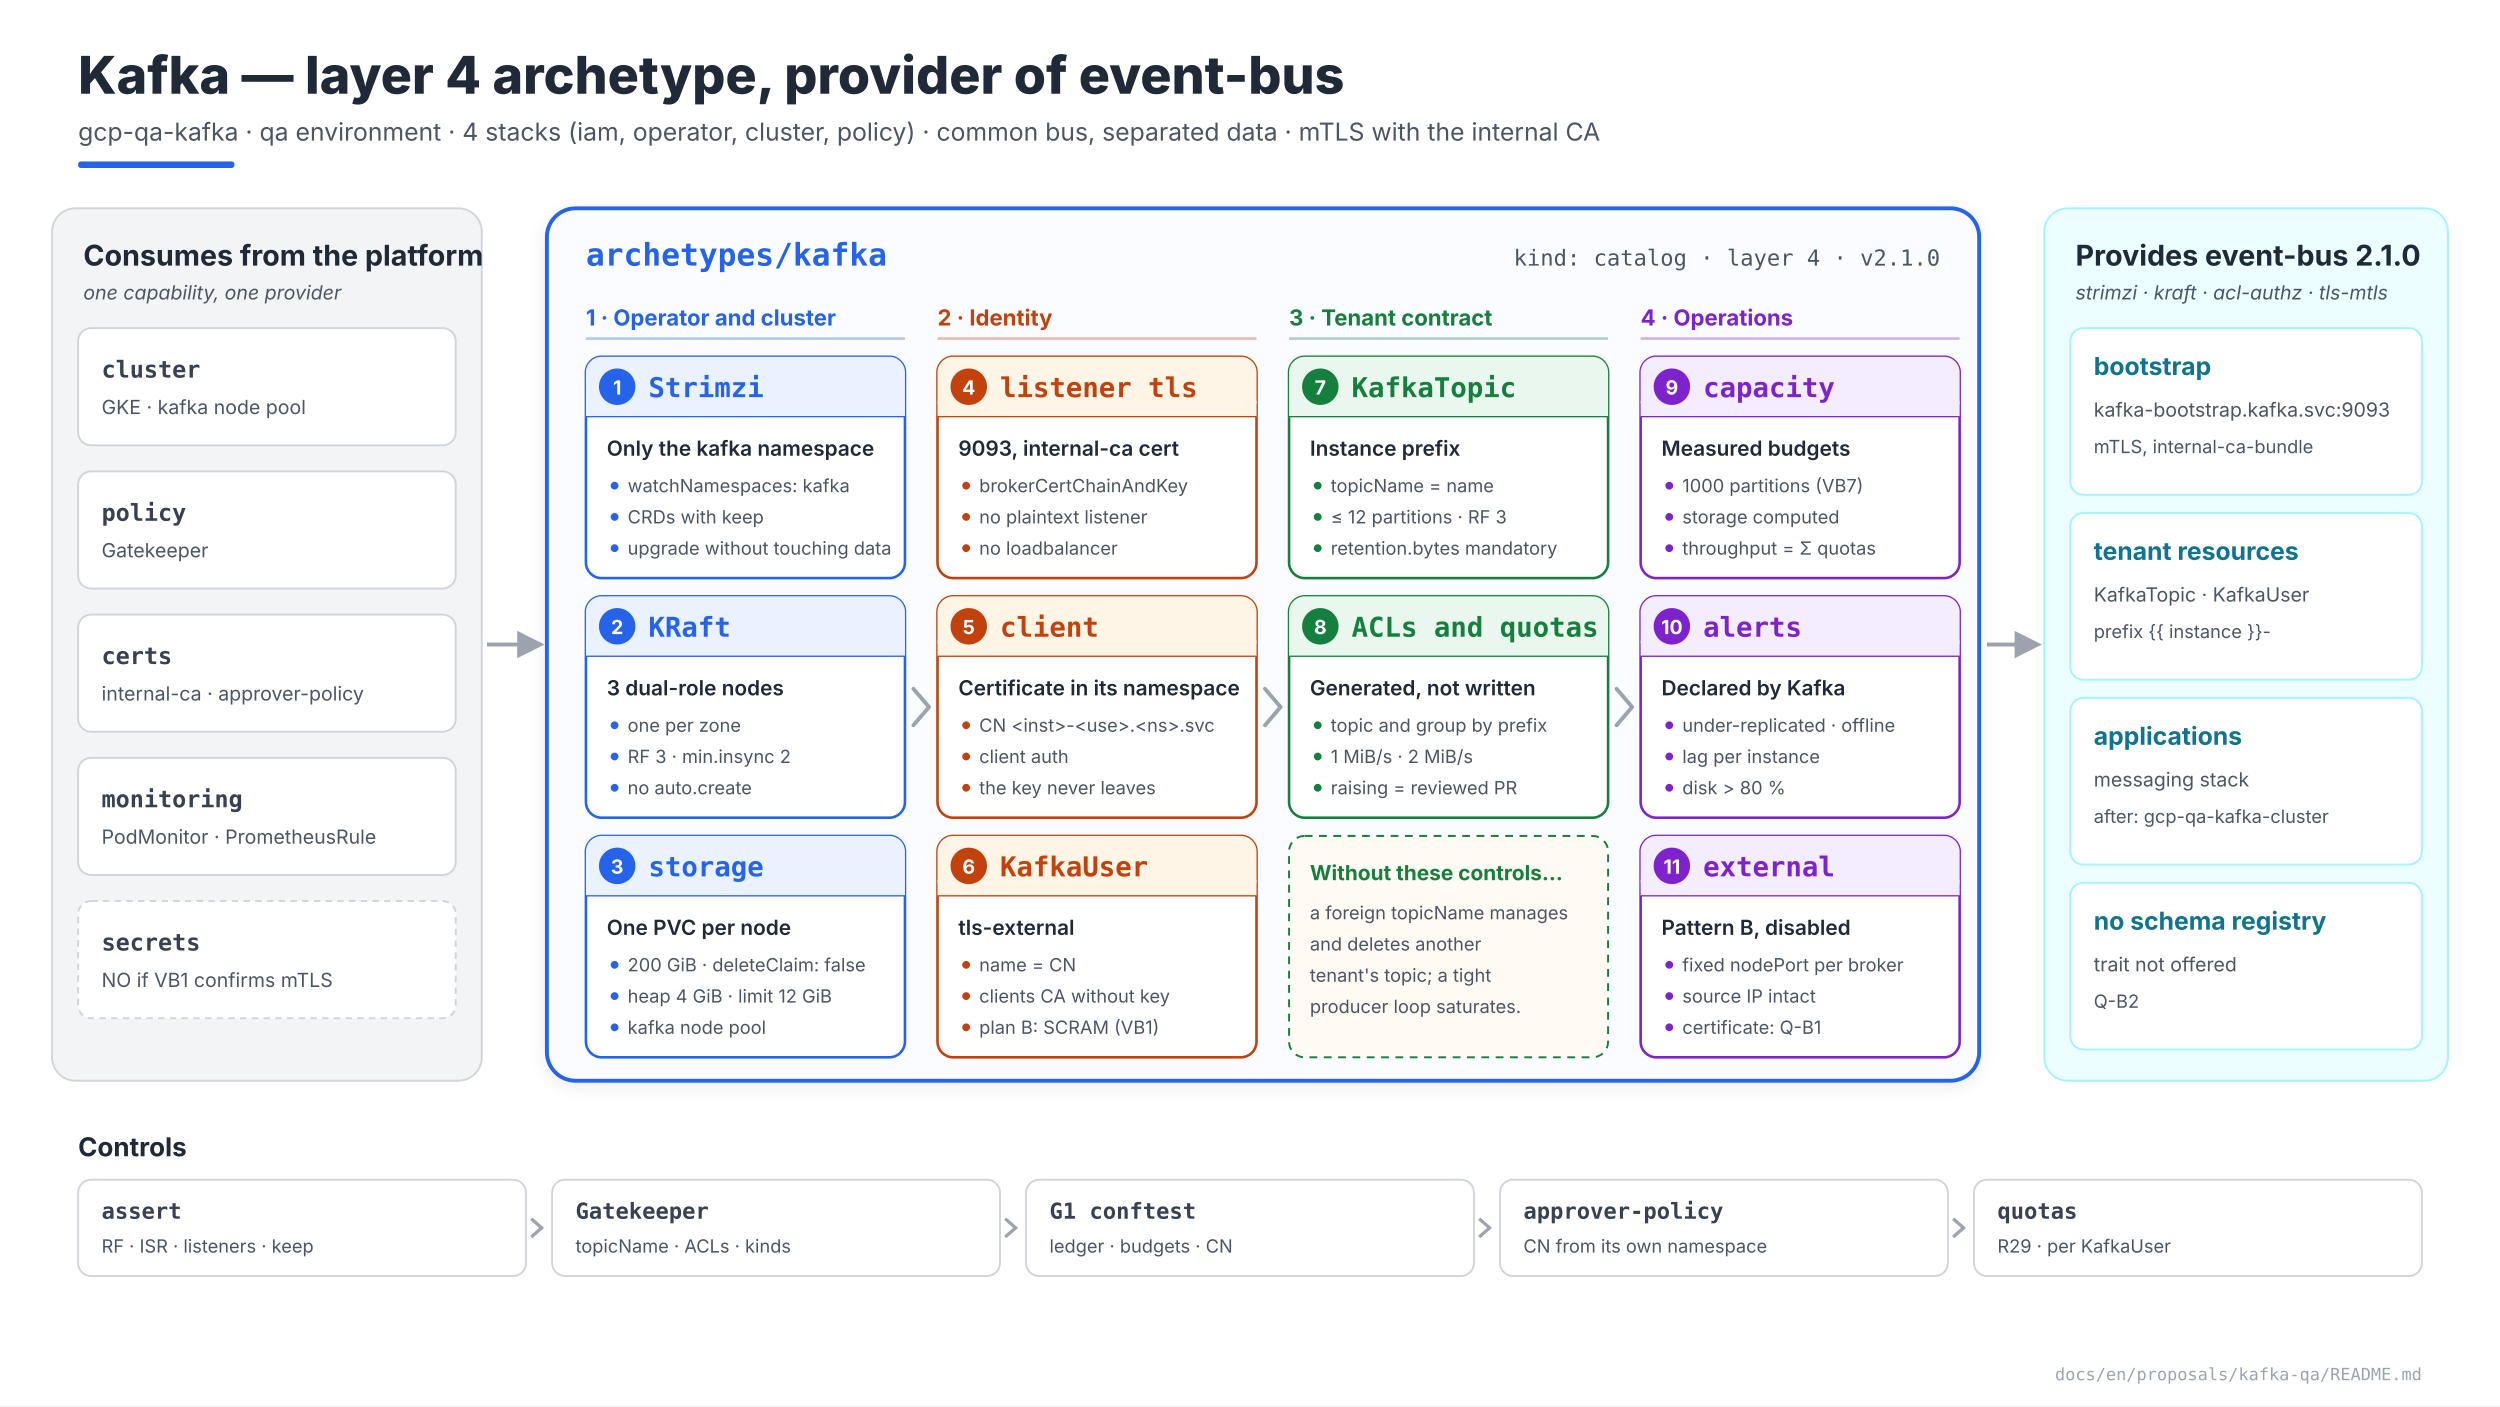
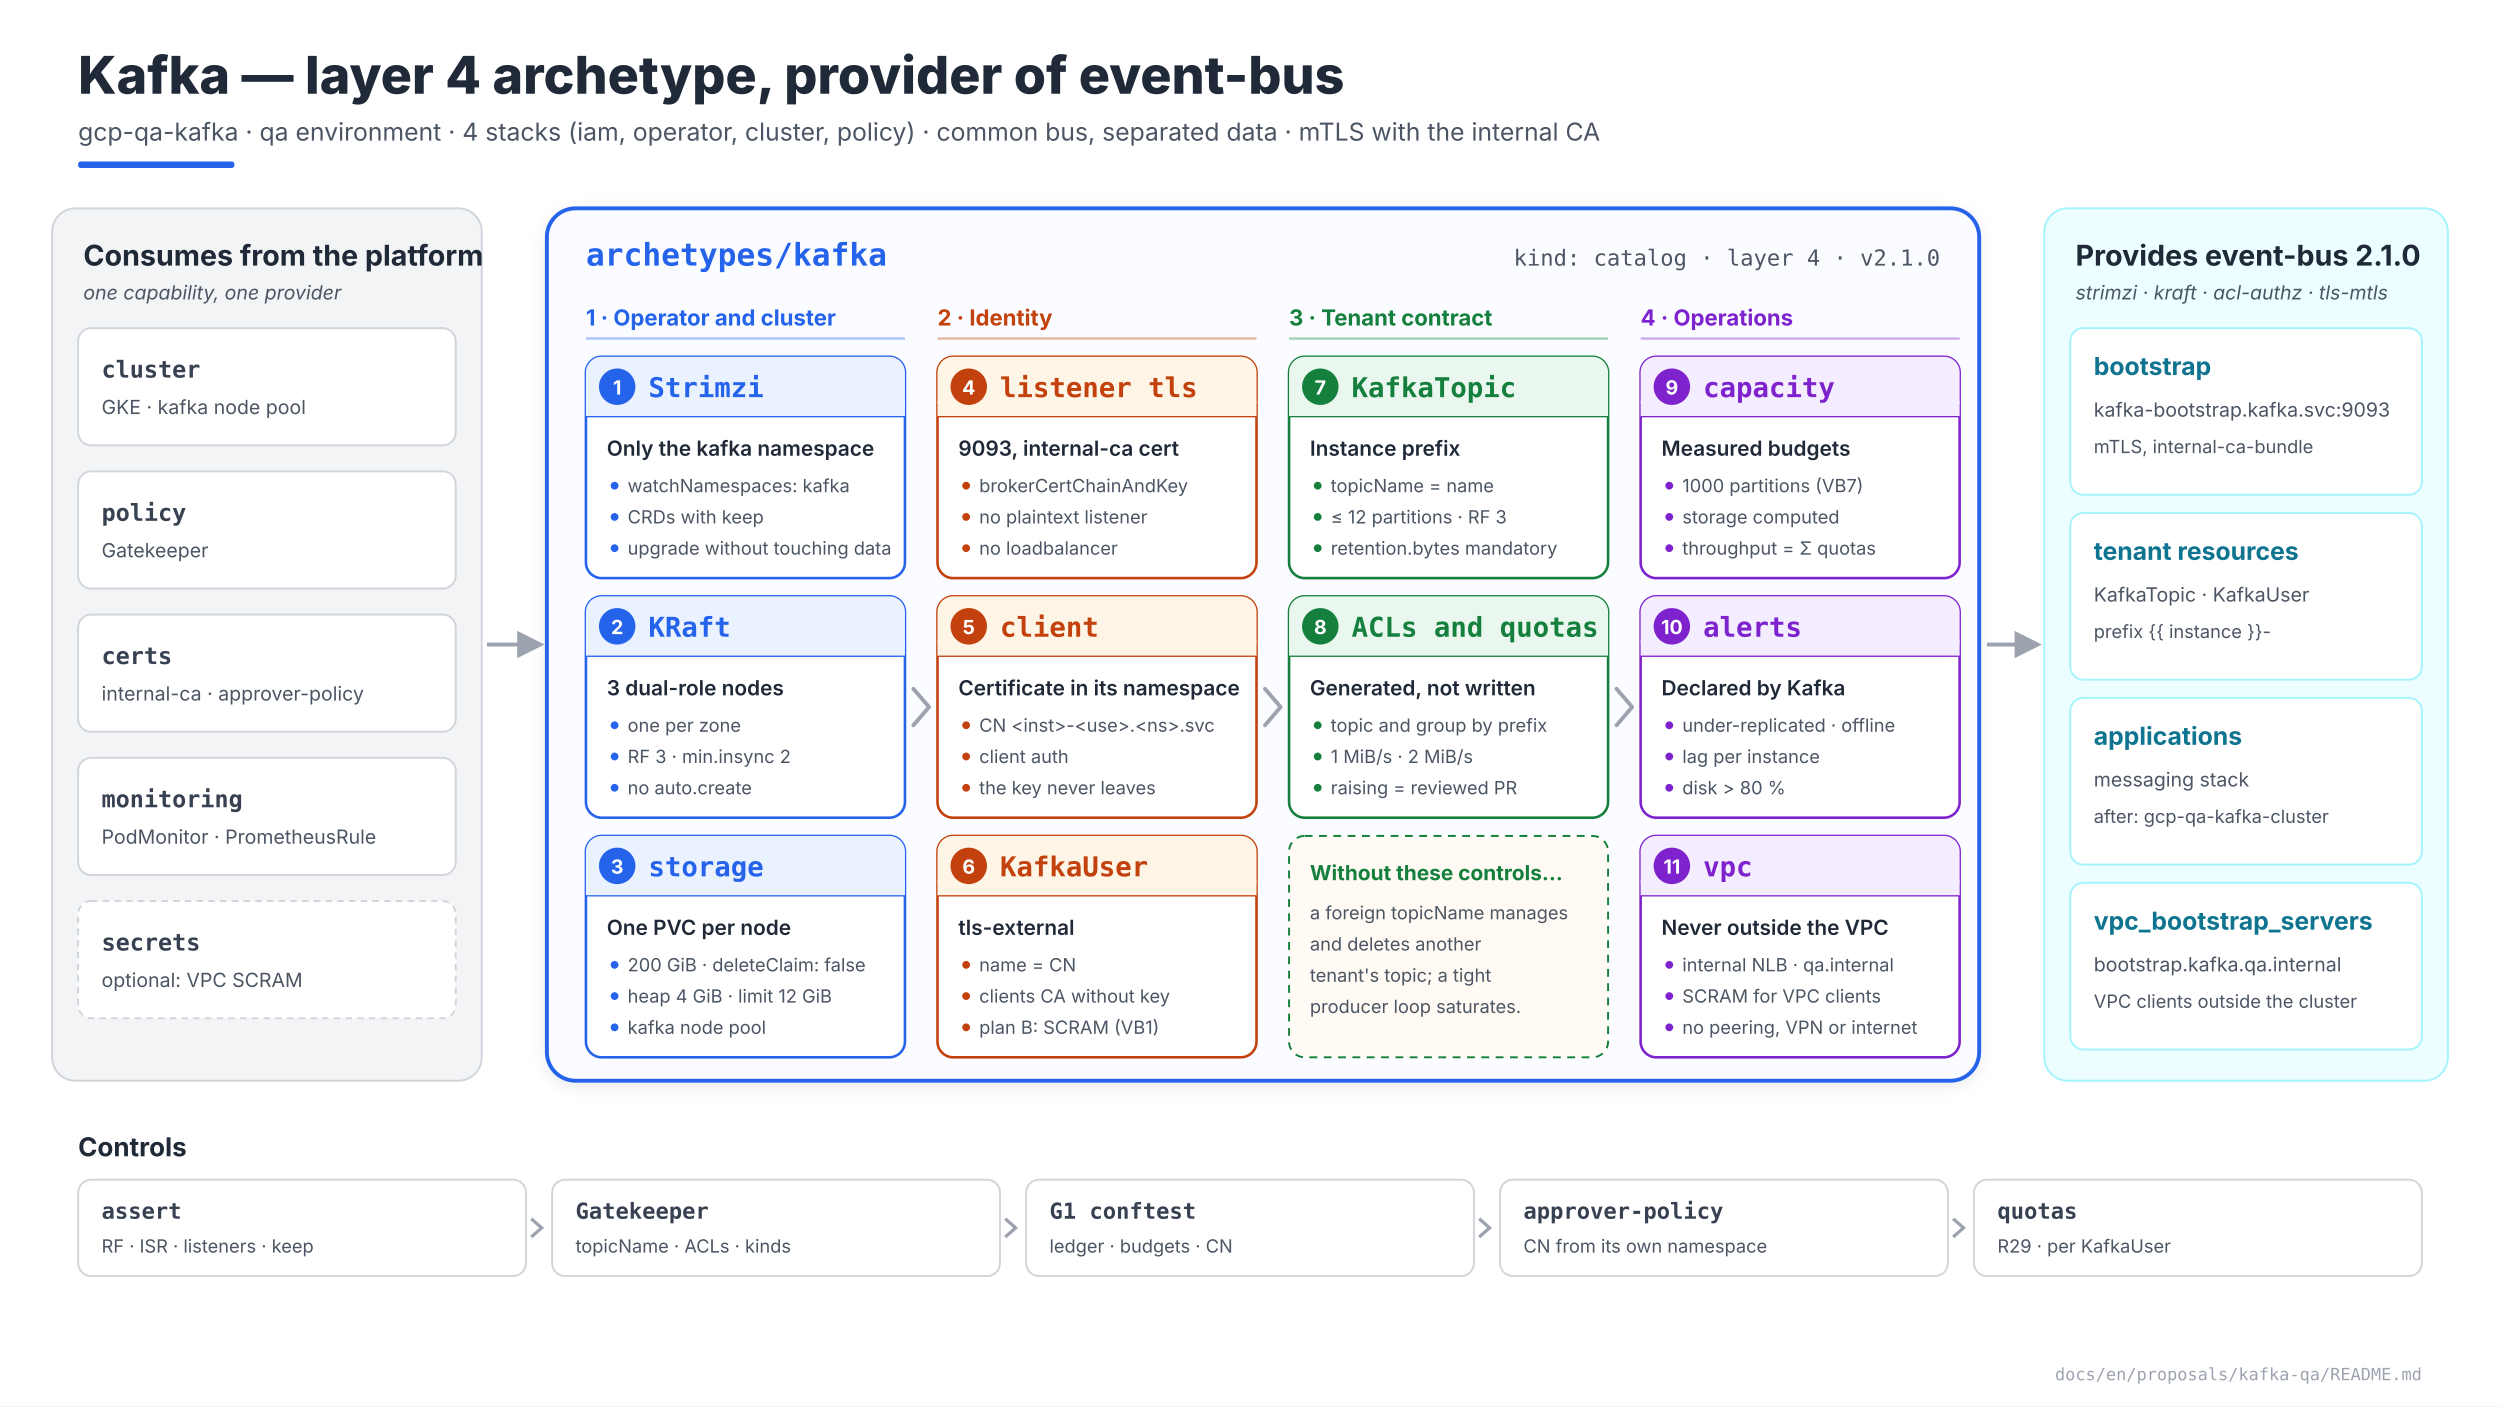
<svg xmlns="http://www.w3.org/2000/svg" viewBox="0 0 1920 1080" width="1920" height="1080" role="img" aria-label="kafka archetype: blocks">
  <defs>
    <marker id="ah" viewBox="0 0 10 10" refX="8" refY="5" markerWidth="7" markerHeight="7" orient="auto-start-reverse">
      <path d="M0,0 L10,5 L0,10 z" fill="#9ca3af" />
    </marker>
    <filter id="sh" x="-5%" y="-5%" width="110%" height="115%">
      <feDropShadow dx="0" dy="3" stdDeviation="6" flood-color="#111827" flood-opacity="0.08" />
    </filter>
  </defs>
  <rect width="1920" height="1080" fill="#ffffff" />
  <text x="60" y="72" font-family="'Inter','Segoe UI','Helvetica Neue',Arial,sans-serif" font-size="40" font-weight="800" fill="#1f2937" text-anchor="start">Kafka — layer 4 archetype, provider of event-bus</text>
  <text x="60" y="108" font-family="'Inter','Segoe UI','Helvetica Neue',Arial,sans-serif" font-size="19" font-weight="400" fill="#4b5563" text-anchor="start">gcp-qa-kafka · qa environment · 4 stacks (iam, operator, cluster, policy) · common bus, separated data · mTLS with the internal CA</text>
  <rect x="60" y="124" width="120" height="5" rx="2" fill="#2563eb" />
  <rect x="40" y="160" width="330" height="670" rx="18" fill="#f3f4f6" stroke="#d1d5db" stroke-width="1.5" />
  <text x="64" y="204" font-family="'Inter','Segoe UI','Helvetica Neue',Arial,sans-serif" font-size="22" font-weight="700" fill="#1f2937" text-anchor="start">Consumes from the platform</text>
  <text x="64" y="230" font-family="'Inter','Segoe UI','Helvetica Neue',Arial,sans-serif" font-size="15" font-weight="400" fill="#4b5563" text-anchor="start" font-style="italic">one capability, one provider</text>
  <rect x="60" y="252" width="290" height="90" rx="10" fill="#ffffff" stroke="#d1d5db" stroke-width="1.5" />
  <text x="78" y="290" font-family="'JetBrains Mono','SFMono-Regular',Consolas,monospace" font-size="18" font-weight="700" fill="#374151" text-anchor="start">cluster</text>
  <text x="78" y="318" font-family="'Inter','Segoe UI','Helvetica Neue',Arial,sans-serif" font-size="15" font-weight="400" fill="#4b5563" text-anchor="start">GKE · kafka node pool</text>
  <rect x="60" y="362" width="290" height="90" rx="10" fill="#ffffff" stroke="#d1d5db" stroke-width="1.5" />
  <text x="78" y="400" font-family="'JetBrains Mono','SFMono-Regular',Consolas,monospace" font-size="18" font-weight="700" fill="#374151" text-anchor="start">policy</text>
  <text x="78" y="428" font-family="'Inter','Segoe UI','Helvetica Neue',Arial,sans-serif" font-size="15" font-weight="400" fill="#4b5563" text-anchor="start">Gatekeeper</text>
  <rect x="60" y="472" width="290" height="90" rx="10" fill="#ffffff" stroke="#d1d5db" stroke-width="1.5" />
  <text x="78" y="510" font-family="'JetBrains Mono','SFMono-Regular',Consolas,monospace" font-size="18" font-weight="700" fill="#374151" text-anchor="start">certs</text>
  <text x="78" y="538" font-family="'Inter','Segoe UI','Helvetica Neue',Arial,sans-serif" font-size="15" font-weight="400" fill="#4b5563" text-anchor="start">internal-ca · approver-policy</text>
  <rect x="60" y="582" width="290" height="90" rx="10" fill="#ffffff" stroke="#d1d5db" stroke-width="1.5" />
  <text x="78" y="620" font-family="'JetBrains Mono','SFMono-Regular',Consolas,monospace" font-size="18" font-weight="700" fill="#374151" text-anchor="start">monitoring</text>
  <text x="78" y="648" font-family="'Inter','Segoe UI','Helvetica Neue',Arial,sans-serif" font-size="15" font-weight="400" fill="#4b5563" text-anchor="start">PodMonitor · PrometheusRule</text>
  <rect x="60" y="692" width="290" height="90" rx="10" fill="#ffffff" stroke="#d1d5db" stroke-width="1.5" stroke-dasharray="5 4" />
  <text x="78" y="730" font-family="'JetBrains Mono','SFMono-Regular',Consolas,monospace" font-size="18" font-weight="700" fill="#374151" text-anchor="start">secrets</text>
-   <text x="78" y="758" font-family="'Inter','Segoe UI','Helvetica Neue',Arial,sans-serif" font-size="15" font-weight="400" fill="#4b5563" text-anchor="start">NO if VB1 confirms mTLS</text>
+   <text x="78" y="758" font-family="'Inter','Segoe UI','Helvetica Neue',Arial,sans-serif" font-size="15" font-weight="400" fill="#4b5563" text-anchor="start">optional: VPC SCRAM</text>
  <g filter="url(#sh)">
    <rect x="420" y="160" width="1100" height="670" rx="22" fill="#fbfcff" stroke="#2563eb" stroke-width="3" />
  </g>
  <text x="450" y="204" font-family="'JetBrains Mono','SFMono-Regular',Consolas,monospace" font-size="24" font-weight="800" fill="#2563eb" text-anchor="start">archetypes/kafka</text>
  <text x="1490" y="204" font-family="'JetBrains Mono','SFMono-Regular',Consolas,monospace" font-size="17" font-weight="500" fill="#4b5563" text-anchor="end">kind: catalog · layer 4 · v2.1.0</text>
  <text x="450" y="250" font-family="'Inter','Segoe UI','Helvetica Neue',Arial,sans-serif" font-size="17" font-weight="700" fill="#2563eb" text-anchor="start">1 · Operator and cluster</text>
  <line x1="450" y1="260" x2="695" y2="260" stroke="#2563eb" stroke-width="2" opacity="0.35" />
  <text x="720" y="250" font-family="'Inter','Segoe UI','Helvetica Neue',Arial,sans-serif" font-size="17" font-weight="700" fill="#c2410c" text-anchor="start">2 · Identity</text>
  <line x1="720" y1="260" x2="965" y2="260" stroke="#c2410c" stroke-width="2" opacity="0.35" />
  <text x="990" y="250" font-family="'Inter','Segoe UI','Helvetica Neue',Arial,sans-serif" font-size="17" font-weight="700" fill="#15803d" text-anchor="start">3 · Tenant contract</text>
  <line x1="990" y1="260" x2="1235" y2="260" stroke="#15803d" stroke-width="2" opacity="0.35" />
  <text x="1260" y="250" font-family="'Inter','Segoe UI','Helvetica Neue',Arial,sans-serif" font-size="17" font-weight="700" fill="#7e22ce" text-anchor="start">4 · Operations</text>
  <line x1="1260" y1="260" x2="1505" y2="260" stroke="#7e22ce" stroke-width="2" opacity="0.35" />
  <rect x="450" y="274" width="245" height="170" rx="12" fill="#ffffff" stroke="#2563eb" stroke-width="2" />
  <rect x="450" y="274" width="245" height="46" rx="12" fill="#eaf1ff" />
  <rect x="450" y="308" width="245" height="12" fill="#eaf1ff" />
  <line x1="450" y1="320" x2="695" y2="320" stroke="#2563eb" stroke-width="1" />
  <circle cx="474" cy="297" r="14" fill="#2563eb" />
  <text x="474" y="303" font-family="'Inter','Segoe UI','Helvetica Neue',Arial,sans-serif" font-size="15" font-weight="700" fill="#ffffff" text-anchor="middle">1</text>
  <text x="498" y="305" font-family="'JetBrains Mono','SFMono-Regular',Consolas,monospace" font-size="21" font-weight="700" fill="#2563eb" text-anchor="start">Strimzi</text>
  <text x="466" y="350" font-family="'Inter','Segoe UI','Helvetica Neue',Arial,sans-serif" font-size="16" font-weight="600" fill="#1f2937" text-anchor="start">Only the kafka namespace</text>
  <circle cx="472" cy="373" r="3" fill="#2563eb" />
  <text x="482" y="378" font-family="'Inter','Segoe UI','Helvetica Neue',Arial,sans-serif" font-size="14" font-weight="400" fill="#4b5563" text-anchor="start">watchNamespaces: kafka</text>
  <circle cx="472" cy="397" r="3" fill="#2563eb" />
  <text x="482" y="402" font-family="'Inter','Segoe UI','Helvetica Neue',Arial,sans-serif" font-size="14" font-weight="400" fill="#4b5563" text-anchor="start">CRDs with keep</text>
  <circle cx="472" cy="421" r="3" fill="#2563eb" />
  <text x="482" y="426" font-family="'Inter','Segoe UI','Helvetica Neue',Arial,sans-serif" font-size="14" font-weight="400" fill="#4b5563" text-anchor="start">upgrade without touching data</text>
  <rect x="450" y="458" width="245" height="170" rx="12" fill="#ffffff" stroke="#2563eb" stroke-width="2" />
  <rect x="450" y="458" width="245" height="46" rx="12" fill="#eaf1ff" />
  <rect x="450" y="492" width="245" height="12" fill="#eaf1ff" />
  <line x1="450" y1="504" x2="695" y2="504" stroke="#2563eb" stroke-width="1" />
  <circle cx="474" cy="481" r="14" fill="#2563eb" />
  <text x="474" y="487" font-family="'Inter','Segoe UI','Helvetica Neue',Arial,sans-serif" font-size="15" font-weight="700" fill="#ffffff" text-anchor="middle">2</text>
  <text x="498" y="489" font-family="'JetBrains Mono','SFMono-Regular',Consolas,monospace" font-size="21" font-weight="700" fill="#2563eb" text-anchor="start">KRaft</text>
  <text x="466" y="534" font-family="'Inter','Segoe UI','Helvetica Neue',Arial,sans-serif" font-size="16" font-weight="600" fill="#1f2937" text-anchor="start">3 dual-role nodes</text>
  <circle cx="472" cy="557" r="3" fill="#2563eb" />
  <text x="482" y="562" font-family="'Inter','Segoe UI','Helvetica Neue',Arial,sans-serif" font-size="14" font-weight="400" fill="#4b5563" text-anchor="start">one per zone</text>
  <circle cx="472" cy="581" r="3" fill="#2563eb" />
  <text x="482" y="586" font-family="'Inter','Segoe UI','Helvetica Neue',Arial,sans-serif" font-size="14" font-weight="400" fill="#4b5563" text-anchor="start">RF 3 · min.insync 2</text>
  <circle cx="472" cy="605" r="3" fill="#2563eb" />
  <text x="482" y="610" font-family="'Inter','Segoe UI','Helvetica Neue',Arial,sans-serif" font-size="14" font-weight="400" fill="#4b5563" text-anchor="start">no auto.create</text>
  <rect x="450" y="642" width="245" height="170" rx="12" fill="#ffffff" stroke="#2563eb" stroke-width="2" />
  <rect x="450" y="642" width="245" height="46" rx="12" fill="#eaf1ff" />
  <rect x="450" y="676" width="245" height="12" fill="#eaf1ff" />
  <line x1="450" y1="688" x2="695" y2="688" stroke="#2563eb" stroke-width="1" />
  <circle cx="474" cy="665" r="14" fill="#2563eb" />
  <text x="474" y="671" font-family="'Inter','Segoe UI','Helvetica Neue',Arial,sans-serif" font-size="15" font-weight="700" fill="#ffffff" text-anchor="middle">3</text>
  <text x="498" y="673" font-family="'JetBrains Mono','SFMono-Regular',Consolas,monospace" font-size="21" font-weight="700" fill="#2563eb" text-anchor="start">storage</text>
  <text x="466" y="718" font-family="'Inter','Segoe UI','Helvetica Neue',Arial,sans-serif" font-size="16" font-weight="600" fill="#1f2937" text-anchor="start">One PVC per node</text>
  <circle cx="472" cy="741" r="3" fill="#2563eb" />
  <text x="482" y="746" font-family="'Inter','Segoe UI','Helvetica Neue',Arial,sans-serif" font-size="14" font-weight="400" fill="#4b5563" text-anchor="start">200 GiB · deleteClaim: false</text>
  <circle cx="472" cy="765" r="3" fill="#2563eb" />
  <text x="482" y="770" font-family="'Inter','Segoe UI','Helvetica Neue',Arial,sans-serif" font-size="14" font-weight="400" fill="#4b5563" text-anchor="start">heap 4 GiB · limit 12 GiB</text>
  <circle cx="472" cy="789" r="3" fill="#2563eb" />
  <text x="482" y="794" font-family="'Inter','Segoe UI','Helvetica Neue',Arial,sans-serif" font-size="14" font-weight="400" fill="#4b5563" text-anchor="start">kafka node pool</text>
  <rect x="720" y="274" width="245" height="170" rx="12" fill="#ffffff" stroke="#c2410c" stroke-width="2" />
  <rect x="720" y="274" width="245" height="46" rx="12" fill="#fff5e6" />
  <rect x="720" y="308" width="245" height="12" fill="#fff5e6" />
  <line x1="720" y1="320" x2="965" y2="320" stroke="#c2410c" stroke-width="1" />
  <circle cx="744" cy="297" r="14" fill="#c2410c" />
  <text x="744" y="303" font-family="'Inter','Segoe UI','Helvetica Neue',Arial,sans-serif" font-size="15" font-weight="700" fill="#ffffff" text-anchor="middle">4</text>
  <text x="768" y="305" font-family="'JetBrains Mono','SFMono-Regular',Consolas,monospace" font-size="21" font-weight="700" fill="#c2410c" text-anchor="start">listener tls</text>
  <text x="736" y="350" font-family="'Inter','Segoe UI','Helvetica Neue',Arial,sans-serif" font-size="16" font-weight="600" fill="#1f2937" text-anchor="start">9093, internal-ca cert</text>
  <circle cx="742" cy="373" r="3" fill="#c2410c" />
  <text x="752" y="378" font-family="'Inter','Segoe UI','Helvetica Neue',Arial,sans-serif" font-size="14" font-weight="400" fill="#4b5563" text-anchor="start">brokerCertChainAndKey</text>
  <circle cx="742" cy="397" r="3" fill="#c2410c" />
  <text x="752" y="402" font-family="'Inter','Segoe UI','Helvetica Neue',Arial,sans-serif" font-size="14" font-weight="400" fill="#4b5563" text-anchor="start">no plaintext listener</text>
  <circle cx="742" cy="421" r="3" fill="#c2410c" />
  <text x="752" y="426" font-family="'Inter','Segoe UI','Helvetica Neue',Arial,sans-serif" font-size="14" font-weight="400" fill="#4b5563" text-anchor="start">no loadbalancer</text>
  <rect x="720" y="458" width="245" height="170" rx="12" fill="#ffffff" stroke="#c2410c" stroke-width="2" />
  <rect x="720" y="458" width="245" height="46" rx="12" fill="#fff5e6" />
  <rect x="720" y="492" width="245" height="12" fill="#fff5e6" />
  <line x1="720" y1="504" x2="965" y2="504" stroke="#c2410c" stroke-width="1" />
  <circle cx="744" cy="481" r="14" fill="#c2410c" />
  <text x="744" y="487" font-family="'Inter','Segoe UI','Helvetica Neue',Arial,sans-serif" font-size="15" font-weight="700" fill="#ffffff" text-anchor="middle">5</text>
  <text x="768" y="489" font-family="'JetBrains Mono','SFMono-Regular',Consolas,monospace" font-size="21" font-weight="700" fill="#c2410c" text-anchor="start">client</text>
  <text x="736" y="534" font-family="'Inter','Segoe UI','Helvetica Neue',Arial,sans-serif" font-size="16" font-weight="600" fill="#1f2937" text-anchor="start">Certificate in its namespace</text>
  <circle cx="742" cy="557" r="3" fill="#c2410c" />
  <text x="752" y="562" font-family="'Inter','Segoe UI','Helvetica Neue',Arial,sans-serif" font-size="14" font-weight="400" fill="#4b5563" text-anchor="start">CN &lt;inst&gt;-&lt;use&gt;.&lt;ns&gt;.svc</text>
  <circle cx="742" cy="581" r="3" fill="#c2410c" />
  <text x="752" y="586" font-family="'Inter','Segoe UI','Helvetica Neue',Arial,sans-serif" font-size="14" font-weight="400" fill="#4b5563" text-anchor="start">client auth</text>
  <circle cx="742" cy="605" r="3" fill="#c2410c" />
  <text x="752" y="610" font-family="'Inter','Segoe UI','Helvetica Neue',Arial,sans-serif" font-size="14" font-weight="400" fill="#4b5563" text-anchor="start">the key never leaves</text>
  <rect x="720" y="642" width="245" height="170" rx="12" fill="#ffffff" stroke="#c2410c" stroke-width="2" />
  <rect x="720" y="642" width="245" height="46" rx="12" fill="#fff5e6" />
  <rect x="720" y="676" width="245" height="12" fill="#fff5e6" />
  <line x1="720" y1="688" x2="965" y2="688" stroke="#c2410c" stroke-width="1" />
  <circle cx="744" cy="665" r="14" fill="#c2410c" />
  <text x="744" y="671" font-family="'Inter','Segoe UI','Helvetica Neue',Arial,sans-serif" font-size="15" font-weight="700" fill="#ffffff" text-anchor="middle">6</text>
  <text x="768" y="673" font-family="'JetBrains Mono','SFMono-Regular',Consolas,monospace" font-size="21" font-weight="700" fill="#c2410c" text-anchor="start">KafkaUser</text>
  <text x="736" y="718" font-family="'Inter','Segoe UI','Helvetica Neue',Arial,sans-serif" font-size="16" font-weight="600" fill="#1f2937" text-anchor="start">tls-external</text>
  <circle cx="742" cy="741" r="3" fill="#c2410c" />
  <text x="752" y="746" font-family="'Inter','Segoe UI','Helvetica Neue',Arial,sans-serif" font-size="14" font-weight="400" fill="#4b5563" text-anchor="start">name = CN</text>
  <circle cx="742" cy="765" r="3" fill="#c2410c" />
  <text x="752" y="770" font-family="'Inter','Segoe UI','Helvetica Neue',Arial,sans-serif" font-size="14" font-weight="400" fill="#4b5563" text-anchor="start">clients CA without key</text>
  <circle cx="742" cy="789" r="3" fill="#c2410c" />
  <text x="752" y="794" font-family="'Inter','Segoe UI','Helvetica Neue',Arial,sans-serif" font-size="14" font-weight="400" fill="#4b5563" text-anchor="start">plan B: SCRAM (VB1)</text>
  <rect x="990" y="274" width="245" height="170" rx="12" fill="#ffffff" stroke="#15803d" stroke-width="2" />
  <rect x="990" y="274" width="245" height="46" rx="12" fill="#e9f7ee" />
  <rect x="990" y="308" width="245" height="12" fill="#e9f7ee" />
  <line x1="990" y1="320" x2="1235" y2="320" stroke="#15803d" stroke-width="1" />
  <circle cx="1014" cy="297" r="14" fill="#15803d" />
  <text x="1014" y="303" font-family="'Inter','Segoe UI','Helvetica Neue',Arial,sans-serif" font-size="15" font-weight="700" fill="#ffffff" text-anchor="middle">7</text>
  <text x="1038" y="305" font-family="'JetBrains Mono','SFMono-Regular',Consolas,monospace" font-size="21" font-weight="700" fill="#15803d" text-anchor="start">KafkaTopic</text>
  <text x="1006" y="350" font-family="'Inter','Segoe UI','Helvetica Neue',Arial,sans-serif" font-size="16" font-weight="600" fill="#1f2937" text-anchor="start">Instance prefix</text>
  <circle cx="1012" cy="373" r="3" fill="#15803d" />
  <text x="1022" y="378" font-family="'Inter','Segoe UI','Helvetica Neue',Arial,sans-serif" font-size="14" font-weight="400" fill="#4b5563" text-anchor="start">topicName = name</text>
  <circle cx="1012" cy="397" r="3" fill="#15803d" />
  <text x="1022" y="402" font-family="'Inter','Segoe UI','Helvetica Neue',Arial,sans-serif" font-size="14" font-weight="400" fill="#4b5563" text-anchor="start">≤ 12 partitions · RF 3</text>
  <circle cx="1012" cy="421" r="3" fill="#15803d" />
  <text x="1022" y="426" font-family="'Inter','Segoe UI','Helvetica Neue',Arial,sans-serif" font-size="14" font-weight="400" fill="#4b5563" text-anchor="start">retention.bytes mandatory</text>
  <rect x="990" y="458" width="245" height="170" rx="12" fill="#ffffff" stroke="#15803d" stroke-width="2" />
  <rect x="990" y="458" width="245" height="46" rx="12" fill="#e9f7ee" />
  <rect x="990" y="492" width="245" height="12" fill="#e9f7ee" />
  <line x1="990" y1="504" x2="1235" y2="504" stroke="#15803d" stroke-width="1" />
  <circle cx="1014" cy="481" r="14" fill="#15803d" />
  <text x="1014" y="487" font-family="'Inter','Segoe UI','Helvetica Neue',Arial,sans-serif" font-size="15" font-weight="700" fill="#ffffff" text-anchor="middle">8</text>
  <text x="1038" y="489" font-family="'JetBrains Mono','SFMono-Regular',Consolas,monospace" font-size="21" font-weight="700" fill="#15803d" text-anchor="start">ACLs and quotas</text>
  <text x="1006" y="534" font-family="'Inter','Segoe UI','Helvetica Neue',Arial,sans-serif" font-size="16" font-weight="600" fill="#1f2937" text-anchor="start">Generated, not written</text>
  <circle cx="1012" cy="557" r="3" fill="#15803d" />
  <text x="1022" y="562" font-family="'Inter','Segoe UI','Helvetica Neue',Arial,sans-serif" font-size="14" font-weight="400" fill="#4b5563" text-anchor="start">topic and group by prefix</text>
  <circle cx="1012" cy="581" r="3" fill="#15803d" />
  <text x="1022" y="586" font-family="'Inter','Segoe UI','Helvetica Neue',Arial,sans-serif" font-size="14" font-weight="400" fill="#4b5563" text-anchor="start">1 MiB/s · 2 MiB/s</text>
  <circle cx="1012" cy="605" r="3" fill="#15803d" />
  <text x="1022" y="610" font-family="'Inter','Segoe UI','Helvetica Neue',Arial,sans-serif" font-size="14" font-weight="400" fill="#4b5563" text-anchor="start">raising = reviewed PR</text>
  <rect x="990" y="642" width="245" height="170" rx="12" fill="#fffaf3" stroke="#15803d" stroke-width="1.5" stroke-dasharray="6 5" />
  <text x="1006" y="676" font-family="'Inter','Segoe UI','Helvetica Neue',Arial,sans-serif" font-size="16" font-weight="700" fill="#15803d" text-anchor="start">Without these controls…</text>
  <text x="1006" y="706" font-family="'Inter','Segoe UI','Helvetica Neue',Arial,sans-serif" font-size="14" font-weight="400" fill="#4b5563" text-anchor="start">a foreign topicName manages</text>
  <text x="1006" y="730" font-family="'Inter','Segoe UI','Helvetica Neue',Arial,sans-serif" font-size="14" font-weight="400" fill="#4b5563" text-anchor="start">and deletes another</text>
  <text x="1006" y="754" font-family="'Inter','Segoe UI','Helvetica Neue',Arial,sans-serif" font-size="14" font-weight="400" fill="#4b5563" text-anchor="start">tenant's topic; a tight</text>
  <text x="1006" y="778" font-family="'Inter','Segoe UI','Helvetica Neue',Arial,sans-serif" font-size="14" font-weight="400" fill="#4b5563" text-anchor="start">producer loop saturates.</text>
  <rect x="1260" y="274" width="245" height="170" rx="12" fill="#ffffff" stroke="#7e22ce" stroke-width="2" />
  <rect x="1260" y="274" width="245" height="46" rx="12" fill="#f4ecff" />
  <rect x="1260" y="308" width="245" height="12" fill="#f4ecff" />
  <line x1="1260" y1="320" x2="1505" y2="320" stroke="#7e22ce" stroke-width="1" />
  <circle cx="1284" cy="297" r="14" fill="#7e22ce" />
  <text x="1284" y="303" font-family="'Inter','Segoe UI','Helvetica Neue',Arial,sans-serif" font-size="15" font-weight="700" fill="#ffffff" text-anchor="middle">9</text>
  <text x="1308" y="305" font-family="'JetBrains Mono','SFMono-Regular',Consolas,monospace" font-size="21" font-weight="700" fill="#7e22ce" text-anchor="start">capacity</text>
  <text x="1276" y="350" font-family="'Inter','Segoe UI','Helvetica Neue',Arial,sans-serif" font-size="16" font-weight="600" fill="#1f2937" text-anchor="start">Measured budgets</text>
  <circle cx="1282" cy="373" r="3" fill="#7e22ce" />
  <text x="1292" y="378" font-family="'Inter','Segoe UI','Helvetica Neue',Arial,sans-serif" font-size="14" font-weight="400" fill="#4b5563" text-anchor="start">1000 partitions (VB7)</text>
  <circle cx="1282" cy="397" r="3" fill="#7e22ce" />
  <text x="1292" y="402" font-family="'Inter','Segoe UI','Helvetica Neue',Arial,sans-serif" font-size="14" font-weight="400" fill="#4b5563" text-anchor="start">storage computed</text>
  <circle cx="1282" cy="421" r="3" fill="#7e22ce" />
  <text x="1292" y="426" font-family="'Inter','Segoe UI','Helvetica Neue',Arial,sans-serif" font-size="14" font-weight="400" fill="#4b5563" text-anchor="start">throughput = Σ quotas</text>
  <rect x="1260" y="458" width="245" height="170" rx="12" fill="#ffffff" stroke="#7e22ce" stroke-width="2" />
  <rect x="1260" y="458" width="245" height="46" rx="12" fill="#f4ecff" />
  <rect x="1260" y="492" width="245" height="12" fill="#f4ecff" />
  <line x1="1260" y1="504" x2="1505" y2="504" stroke="#7e22ce" stroke-width="1" />
  <circle cx="1284" cy="481" r="14" fill="#7e22ce" />
  <text x="1284" y="487" font-family="'Inter','Segoe UI','Helvetica Neue',Arial,sans-serif" font-size="15" font-weight="700" fill="#ffffff" text-anchor="middle">10</text>
  <text x="1308" y="489" font-family="'JetBrains Mono','SFMono-Regular',Consolas,monospace" font-size="21" font-weight="700" fill="#7e22ce" text-anchor="start">alerts</text>
  <text x="1276" y="534" font-family="'Inter','Segoe UI','Helvetica Neue',Arial,sans-serif" font-size="16" font-weight="600" fill="#1f2937" text-anchor="start">Declared by Kafka</text>
  <circle cx="1282" cy="557" r="3" fill="#7e22ce" />
  <text x="1292" y="562" font-family="'Inter','Segoe UI','Helvetica Neue',Arial,sans-serif" font-size="14" font-weight="400" fill="#4b5563" text-anchor="start">under-replicated · offline</text>
  <circle cx="1282" cy="581" r="3" fill="#7e22ce" />
  <text x="1292" y="586" font-family="'Inter','Segoe UI','Helvetica Neue',Arial,sans-serif" font-size="14" font-weight="400" fill="#4b5563" text-anchor="start">lag per instance</text>
  <circle cx="1282" cy="605" r="3" fill="#7e22ce" />
  <text x="1292" y="610" font-family="'Inter','Segoe UI','Helvetica Neue',Arial,sans-serif" font-size="14" font-weight="400" fill="#4b5563" text-anchor="start">disk &gt; 80 %</text>
  <rect x="1260" y="642" width="245" height="170" rx="12" fill="#ffffff" stroke="#7e22ce" stroke-width="2" />
  <rect x="1260" y="642" width="245" height="46" rx="12" fill="#f4ecff" />
  <rect x="1260" y="676" width="245" height="12" fill="#f4ecff" />
  <line x1="1260" y1="688" x2="1505" y2="688" stroke="#7e22ce" stroke-width="1" />
  <circle cx="1284" cy="665" r="14" fill="#7e22ce" />
  <text x="1284" y="671" font-family="'Inter','Segoe UI','Helvetica Neue',Arial,sans-serif" font-size="15" font-weight="700" fill="#ffffff" text-anchor="middle">11</text>
-   <text x="1308" y="673" font-family="'JetBrains Mono','SFMono-Regular',Consolas,monospace" font-size="21" font-weight="700" fill="#7e22ce" text-anchor="start">external</text>
-   <text x="1276" y="718" font-family="'Inter','Segoe UI','Helvetica Neue',Arial,sans-serif" font-size="16" font-weight="600" fill="#1f2937" text-anchor="start">Pattern B, disabled</text>
+   <text x="1308" y="673" font-family="'JetBrains Mono','SFMono-Regular',Consolas,monospace" font-size="21" font-weight="700" fill="#7e22ce" text-anchor="start">vpc</text>
+   <text x="1276" y="718" font-family="'Inter','Segoe UI','Helvetica Neue',Arial,sans-serif" font-size="16" font-weight="600" fill="#1f2937" text-anchor="start">Never outside the VPC</text>
  <circle cx="1282" cy="741" r="3" fill="#7e22ce" />
-   <text x="1292" y="746" font-family="'Inter','Segoe UI','Helvetica Neue',Arial,sans-serif" font-size="14" font-weight="400" fill="#4b5563" text-anchor="start">fixed nodePort per broker</text>
+   <text x="1292" y="746" font-family="'Inter','Segoe UI','Helvetica Neue',Arial,sans-serif" font-size="14" font-weight="400" fill="#4b5563" text-anchor="start">internal NLB · qa.internal</text>
  <circle cx="1282" cy="765" r="3" fill="#7e22ce" />
-   <text x="1292" y="770" font-family="'Inter','Segoe UI','Helvetica Neue',Arial,sans-serif" font-size="14" font-weight="400" fill="#4b5563" text-anchor="start">source IP intact</text>
+   <text x="1292" y="770" font-family="'Inter','Segoe UI','Helvetica Neue',Arial,sans-serif" font-size="14" font-weight="400" fill="#4b5563" text-anchor="start">SCRAM for VPC clients</text>
  <circle cx="1282" cy="789" r="3" fill="#7e22ce" />
-   <text x="1292" y="794" font-family="'Inter','Segoe UI','Helvetica Neue',Arial,sans-serif" font-size="14" font-weight="400" fill="#4b5563" text-anchor="start">certificate: Q-B1</text>
+   <text x="1292" y="794" font-family="'Inter','Segoe UI','Helvetica Neue',Arial,sans-serif" font-size="14" font-weight="400" fill="#4b5563" text-anchor="start">no peering, VPN or internet</text>
  <path d="M701.5,529.0 L713.5,543.0 L701.5,557.0" fill="none" stroke="#9ca3af" stroke-width="3" stroke-linecap="round" stroke-linejoin="round" />
  <path d="M971.5,529.0 L983.5,543.0 L971.5,557.0" fill="none" stroke="#9ca3af" stroke-width="3" stroke-linecap="round" stroke-linejoin="round" />
  <path d="M1241.5,529.0 L1253.5,543.0 L1241.5,557.0" fill="none" stroke="#9ca3af" stroke-width="3" stroke-linecap="round" stroke-linejoin="round" />
  <line x1="374" y1="495.0" x2="414" y2="495.0" stroke="#9ca3af" stroke-width="3" marker-end="url(#ah)" />
  <rect x="1570" y="160" width="310" height="670" rx="18" fill="#ecfeff" stroke="#a5f3fc" stroke-width="1.5" />
  <text x="1594" y="204" font-family="'Inter','Segoe UI','Helvetica Neue',Arial,sans-serif" font-size="22" font-weight="700" fill="#1f2937" text-anchor="start">Provides event-bus 2.1.0</text>
  <text x="1594" y="230" font-family="'Inter','Segoe UI','Helvetica Neue',Arial,sans-serif" font-size="15" font-weight="400" fill="#4b5563" text-anchor="start" font-style="italic">strimzi · kraft · acl-authz · tls-mtls</text>
  <rect x="1590" y="252" width="270" height="128" rx="10" fill="#ffffff" stroke="#a5f3fc" stroke-width="1.5" />
  <text x="1608" y="288" font-family="'Inter','Segoe UI','Helvetica Neue',Arial,sans-serif" font-size="19" font-weight="700" fill="#0e7490" text-anchor="start">bootstrap</text>
  <text x="1608" y="320" font-family="'Inter','Segoe UI','Helvetica Neue',Arial,sans-serif" font-size="15" font-weight="400" fill="#4b5563" text-anchor="start">kafka-bootstrap.kafka.svc:9093</text>
  <text x="1608" y="348" font-family="'Inter','Segoe UI','Helvetica Neue',Arial,sans-serif" font-size="14" font-weight="400" fill="#4b5563" text-anchor="start">mTLS, internal-ca-bundle</text>
  <rect x="1590" y="394" width="270" height="128" rx="10" fill="#ffffff" stroke="#a5f3fc" stroke-width="1.5" />
  <text x="1608" y="430" font-family="'Inter','Segoe UI','Helvetica Neue',Arial,sans-serif" font-size="19" font-weight="700" fill="#0e7490" text-anchor="start">tenant resources</text>
  <text x="1608" y="462" font-family="'Inter','Segoe UI','Helvetica Neue',Arial,sans-serif" font-size="15" font-weight="400" fill="#4b5563" text-anchor="start">KafkaTopic · KafkaUser</text>
  <text x="1608" y="490" font-family="'Inter','Segoe UI','Helvetica Neue',Arial,sans-serif" font-size="14" font-weight="400" fill="#4b5563" text-anchor="start">prefix {{ instance }}-</text>
  <rect x="1590" y="536" width="270" height="128" rx="10" fill="#ffffff" stroke="#a5f3fc" stroke-width="1.5" />
  <text x="1608" y="572" font-family="'Inter','Segoe UI','Helvetica Neue',Arial,sans-serif" font-size="19" font-weight="700" fill="#0e7490" text-anchor="start">applications</text>
  <text x="1608" y="604" font-family="'Inter','Segoe UI','Helvetica Neue',Arial,sans-serif" font-size="15" font-weight="400" fill="#4b5563" text-anchor="start">messaging stack</text>
  <text x="1608" y="632" font-family="'Inter','Segoe UI','Helvetica Neue',Arial,sans-serif" font-size="14" font-weight="400" fill="#4b5563" text-anchor="start">after: gcp-qa-kafka-cluster</text>
  <rect x="1590" y="678" width="270" height="128" rx="10" fill="#ffffff" stroke="#a5f3fc" stroke-width="1.5" />
-   <text x="1608" y="714" font-family="'Inter','Segoe UI','Helvetica Neue',Arial,sans-serif" font-size="19" font-weight="700" fill="#0e7490" text-anchor="start">no schema registry</text>
-   <text x="1608" y="746" font-family="'Inter','Segoe UI','Helvetica Neue',Arial,sans-serif" font-size="15" font-weight="400" fill="#4b5563" text-anchor="start">trait not offered</text>
-   <text x="1608" y="774" font-family="'Inter','Segoe UI','Helvetica Neue',Arial,sans-serif" font-size="14" font-weight="400" fill="#4b5563" text-anchor="start">Q-B2</text>
+   <text x="1608" y="714" font-family="'Inter','Segoe UI','Helvetica Neue',Arial,sans-serif" font-size="19" font-weight="700" fill="#0e7490" text-anchor="start">vpc_bootstrap_servers</text>
+   <text x="1608" y="746" font-family="'Inter','Segoe UI','Helvetica Neue',Arial,sans-serif" font-size="15" font-weight="400" fill="#4b5563" text-anchor="start">bootstrap.kafka.qa.internal</text>
+   <text x="1608" y="774" font-family="'Inter','Segoe UI','Helvetica Neue',Arial,sans-serif" font-size="14" font-weight="400" fill="#4b5563" text-anchor="start">VPC clients outside the cluster</text>
  <line x1="1526" y1="495.0" x2="1564" y2="495.0" stroke="#9ca3af" stroke-width="3" marker-end="url(#ah)" />
  <text x="60" y="888" font-family="'Inter','Segoe UI','Helvetica Neue',Arial,sans-serif" font-size="20" font-weight="700" fill="#1f2937" text-anchor="start">Controls</text>
  <rect x="60" y="906" width="344" height="74" rx="10" fill="#ffffff" stroke="#d1d5db" stroke-width="1.5" />
  <text x="78" y="936" font-family="'JetBrains Mono','SFMono-Regular',Consolas,monospace" font-size="17" font-weight="700" fill="#374151" text-anchor="start">assert</text>
  <text x="78" y="962" font-family="'Inter','Segoe UI','Helvetica Neue',Arial,sans-serif" font-size="14" font-weight="400" fill="#4b5563" text-anchor="start">RF · ISR · listeners · keep</text>
  <path d="M408,936 l8,7 l-8,7" fill="none" stroke="#9ca3af" stroke-width="2.5" />
  <rect x="424" y="906" width="344" height="74" rx="10" fill="#ffffff" stroke="#d1d5db" stroke-width="1.5" />
  <text x="442" y="936" font-family="'JetBrains Mono','SFMono-Regular',Consolas,monospace" font-size="17" font-weight="700" fill="#374151" text-anchor="start">Gatekeeper</text>
  <text x="442" y="962" font-family="'Inter','Segoe UI','Helvetica Neue',Arial,sans-serif" font-size="14" font-weight="400" fill="#4b5563" text-anchor="start">topicName · ACLs · kinds</text>
  <path d="M772,936 l8,7 l-8,7" fill="none" stroke="#9ca3af" stroke-width="2.5" />
  <rect x="788" y="906" width="344" height="74" rx="10" fill="#ffffff" stroke="#d1d5db" stroke-width="1.5" />
  <text x="806" y="936" font-family="'JetBrains Mono','SFMono-Regular',Consolas,monospace" font-size="17" font-weight="700" fill="#374151" text-anchor="start">G1 conftest</text>
  <text x="806" y="962" font-family="'Inter','Segoe UI','Helvetica Neue',Arial,sans-serif" font-size="14" font-weight="400" fill="#4b5563" text-anchor="start">ledger · budgets · CN</text>
  <path d="M1136,936 l8,7 l-8,7" fill="none" stroke="#9ca3af" stroke-width="2.5" />
  <rect x="1152" y="906" width="344" height="74" rx="10" fill="#ffffff" stroke="#d1d5db" stroke-width="1.5" />
  <text x="1170" y="936" font-family="'JetBrains Mono','SFMono-Regular',Consolas,monospace" font-size="17" font-weight="700" fill="#374151" text-anchor="start">approver-policy</text>
  <text x="1170" y="962" font-family="'Inter','Segoe UI','Helvetica Neue',Arial,sans-serif" font-size="14" font-weight="400" fill="#4b5563" text-anchor="start">CN from its own namespace</text>
  <path d="M1500,936 l8,7 l-8,7" fill="none" stroke="#9ca3af" stroke-width="2.5" />
  <rect x="1516" y="906" width="344" height="74" rx="10" fill="#ffffff" stroke="#d1d5db" stroke-width="1.5" />
  <text x="1534" y="936" font-family="'JetBrains Mono','SFMono-Regular',Consolas,monospace" font-size="17" font-weight="700" fill="#374151" text-anchor="start">quotas</text>
  <text x="1534" y="962" font-family="'Inter','Segoe UI','Helvetica Neue',Arial,sans-serif" font-size="14" font-weight="400" fill="#4b5563" text-anchor="start">R29 · per KafkaUser</text>
  <text x="1860" y="1060" font-family="'JetBrains Mono','SFMono-Regular',Consolas,monospace" font-size="13" font-weight="400" fill="#9ca3af" text-anchor="end">docs/en/proposals/kafka-qa/README.md</text>
</svg>
